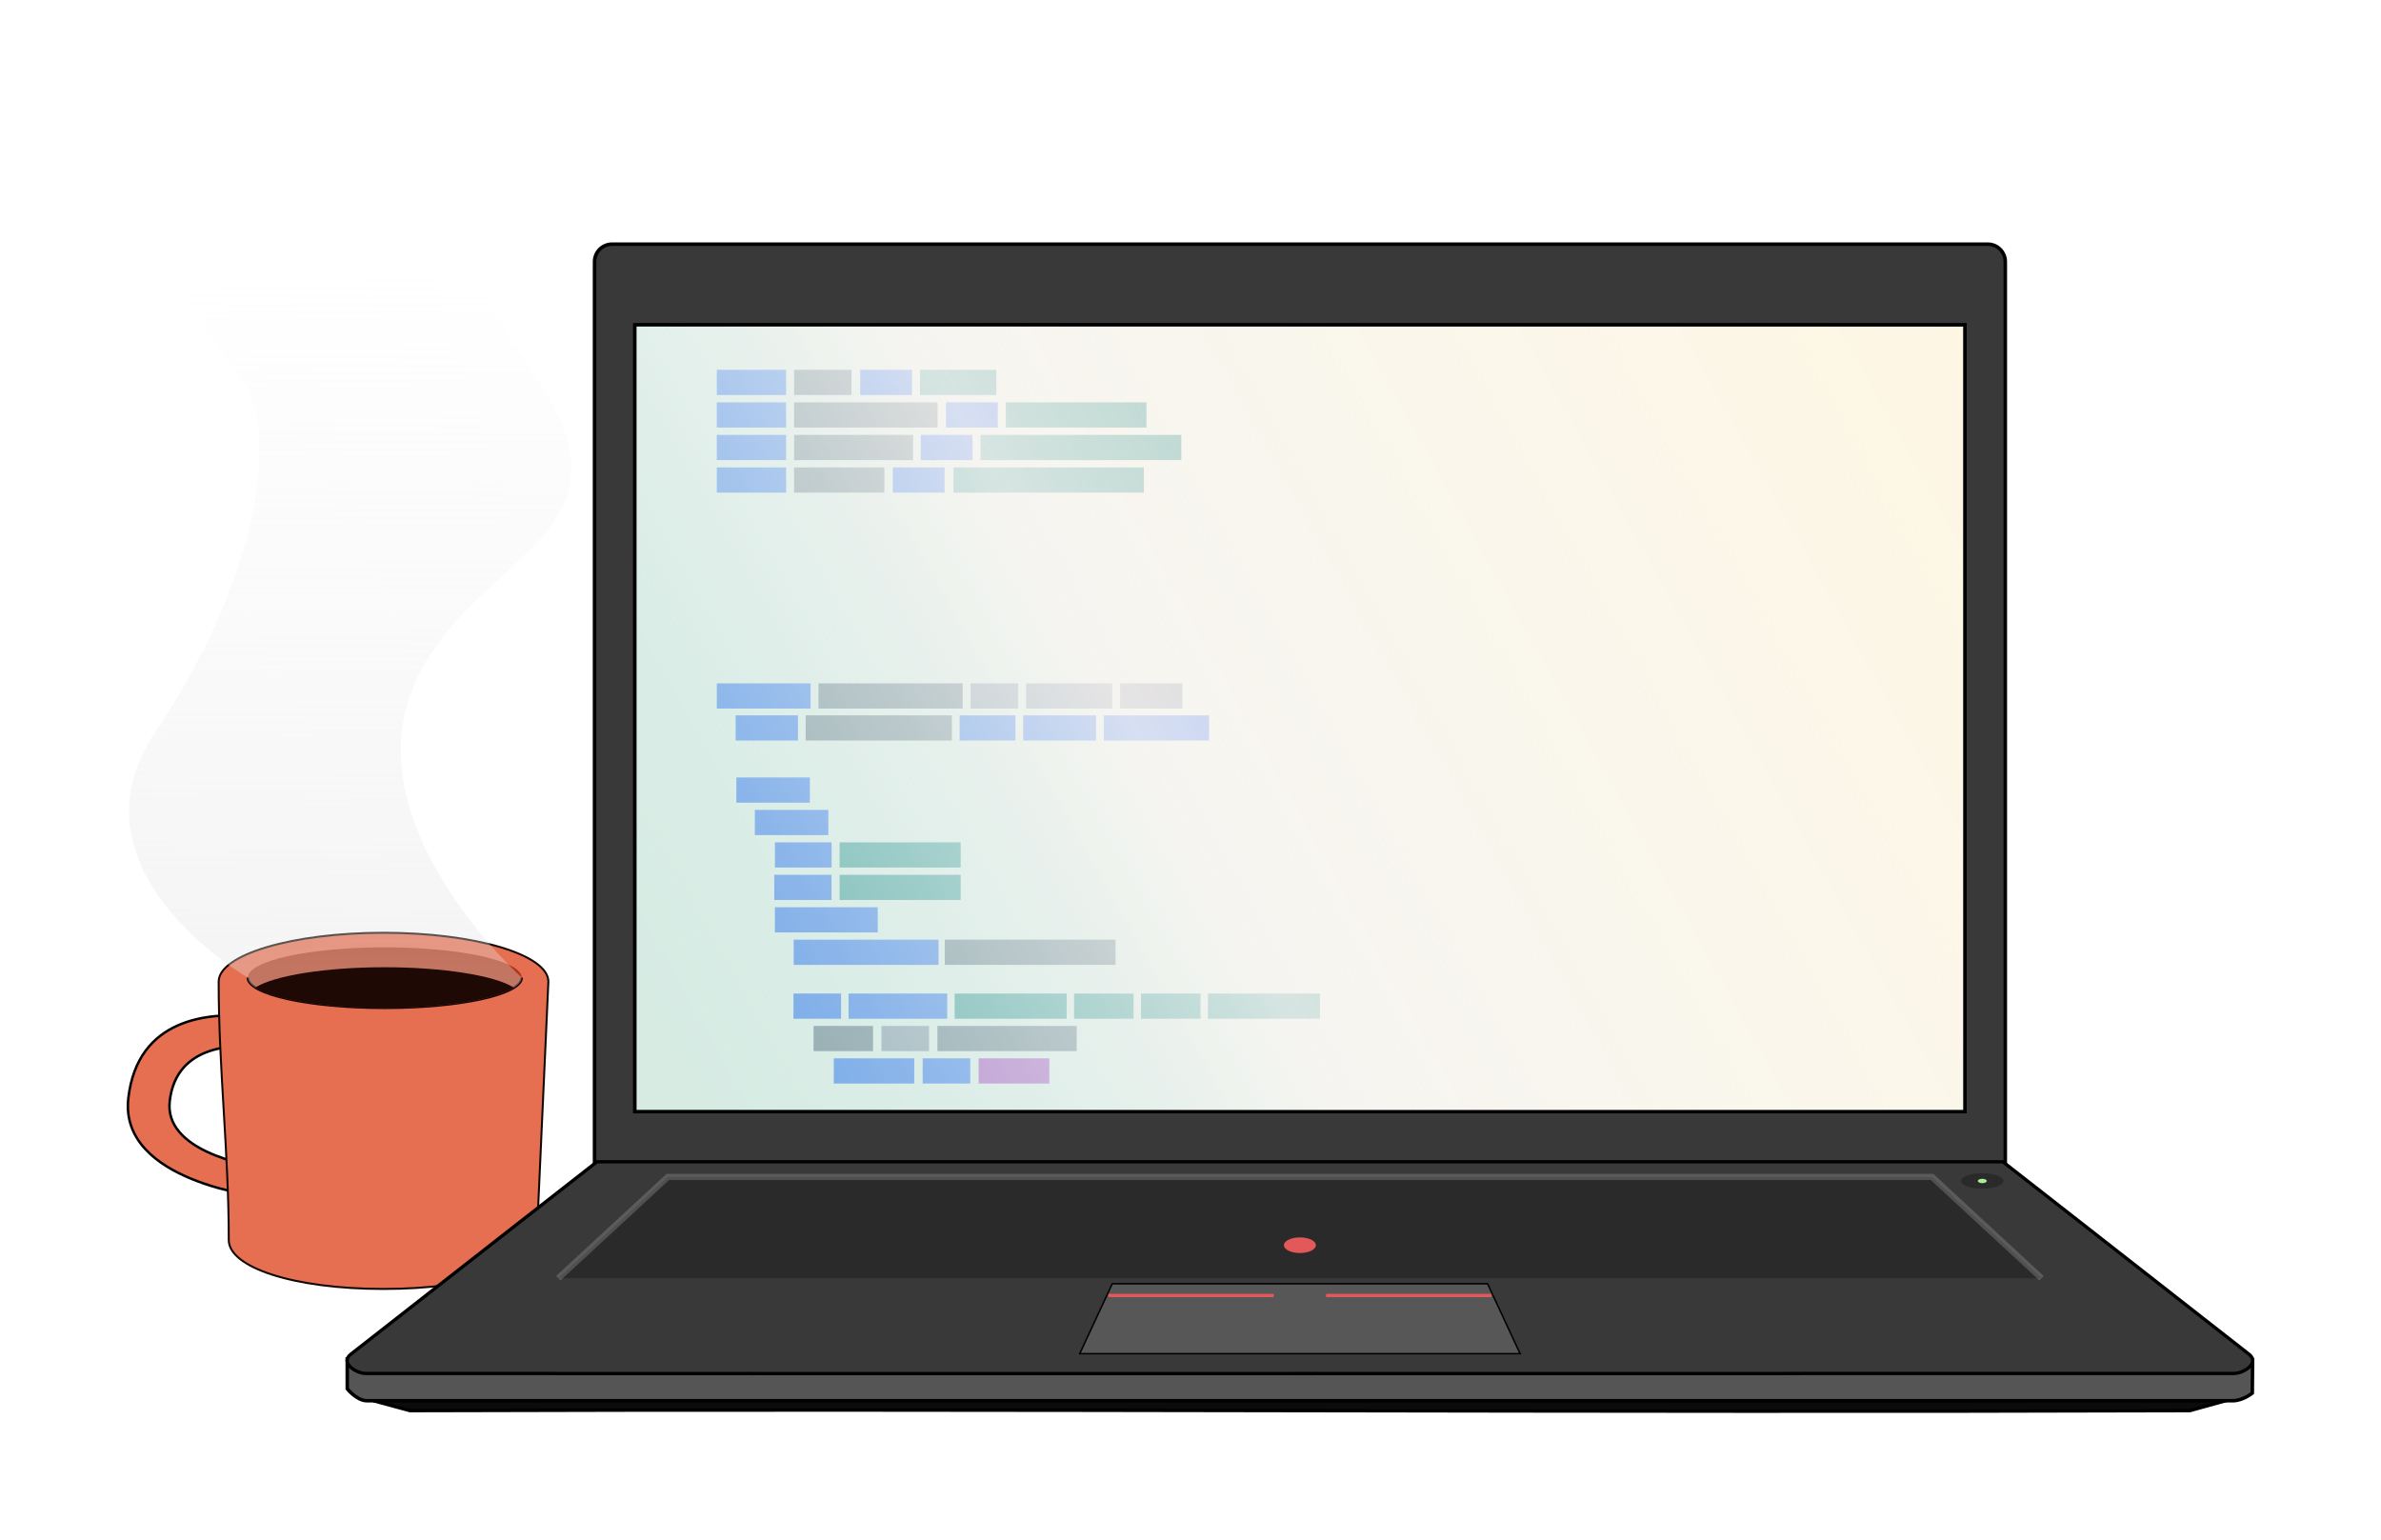
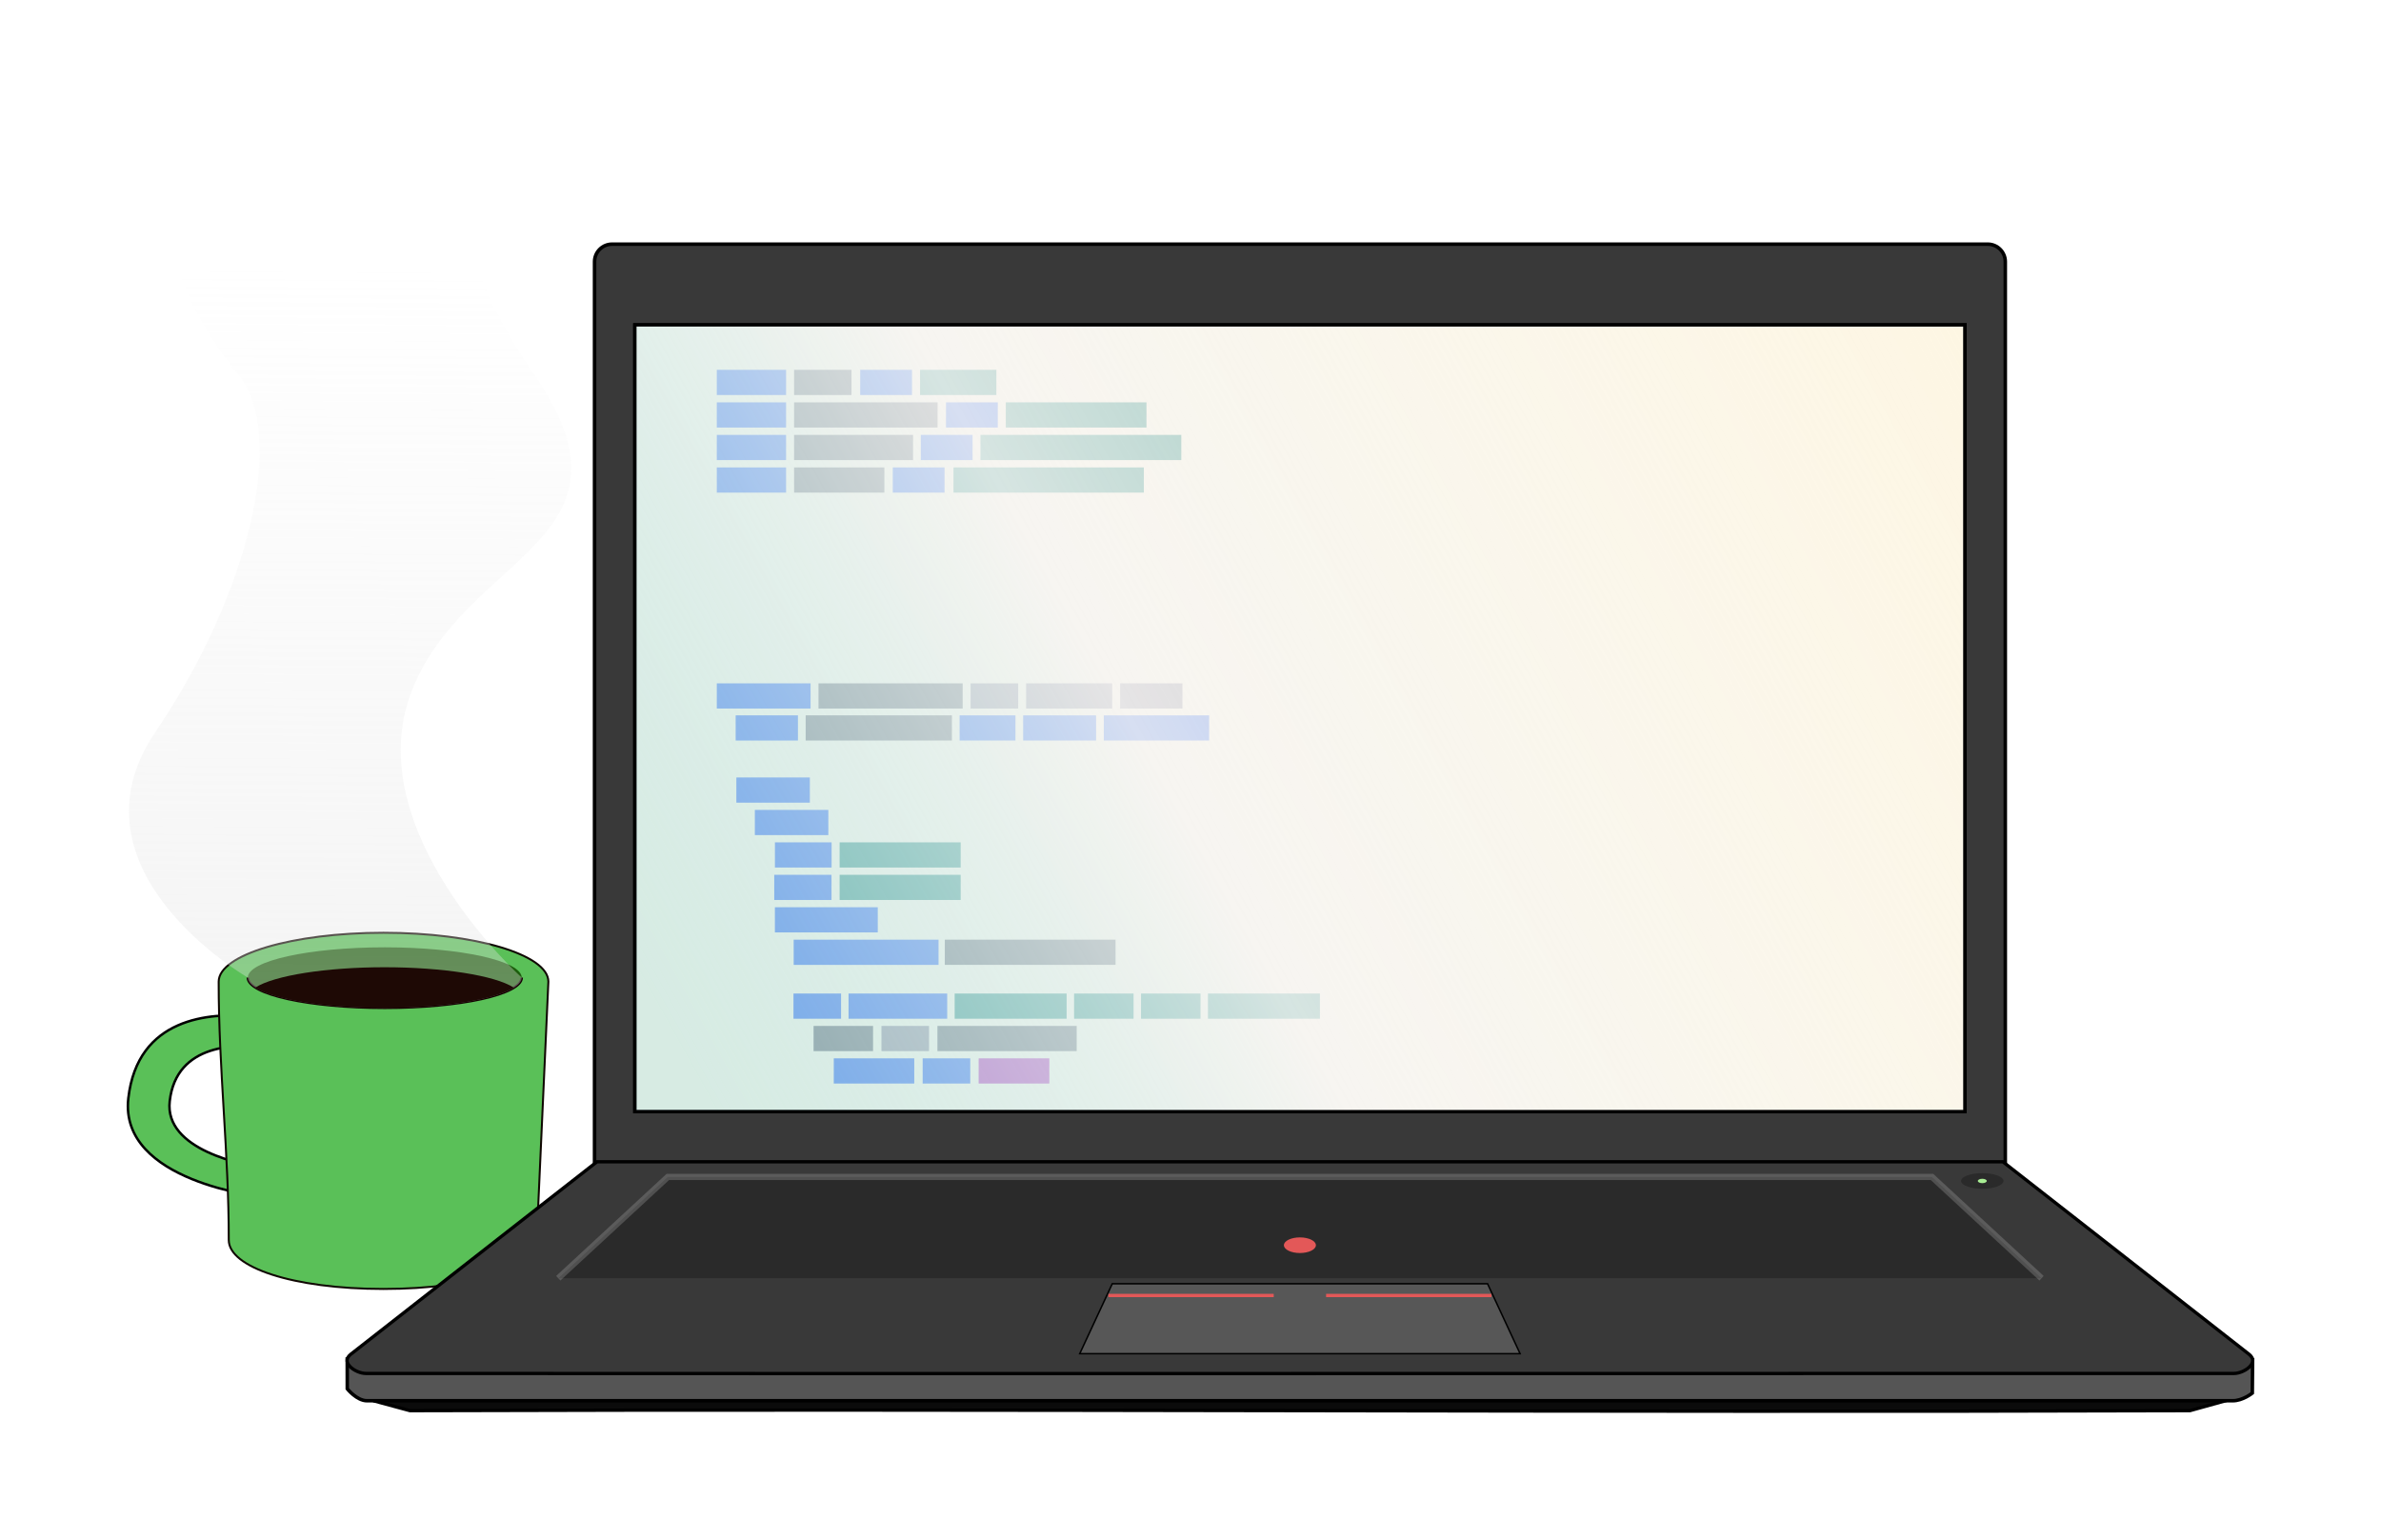
- <svg xmlns="http://www.w3.org/2000/svg" xmlns:xlink="http://www.w3.org/1999/xlink" width="721.905" height="466.787" viewBox="0 0 191.004 123.504">
-   <defs>
+ <svg xmlns="http://www.w3.org/2000/svg" xmlns:xlink="http://www.w3.org/1999/xlink" width="721.905" height="466.787" viewBox="0 0 191.004 123.504" version="1.1" id="svg1596">
+   <defs id="defs1490">
    <linearGradient id="a">
-       <stop offset="0" stop-color="#ade2ec" stop-opacity=".479" />
-       <stop offset=".297" stop-color="#f5f5f5" stop-opacity=".841" />
-       <stop offset="1" stop-color="#fff" stop-opacity="0" />
+       <stop offset="0" stop-color="#ade2ec" stop-opacity=".479" id="stop1476" />
+       <stop offset=".297" stop-color="#f5f5f5" stop-opacity=".841" id="stop1478" />
+       <stop offset="1" stop-color="#fff" stop-opacity="0" id="stop1480" />
    </linearGradient>
    <linearGradient xlink:href="#a" id="d" x1="45.353" y1="76.584" x2="175.732" y2="3.89" gradientUnits="userSpaceOnUse" />
    <linearGradient gradientTransform="translate(-24.816 -133.558)" xlink:href="#b" id="c" x1="43.682" y1="301.628" x2="44.677" y2="146.097" gradientUnits="userSpaceOnUse" />
    <linearGradient id="b">
-       <stop offset="0" stop-color="#e3e3e3" />
-       <stop offset="1" stop-color="#e3e3e3" stop-opacity="0" />
+       <stop offset="0" stop-color="#e3e3e3" id="stop1485" />
+       <stop offset="1" stop-color="#e3e3e3" stop-opacity="0" id="stop1487" />
    </linearGradient>
  </defs>
-   <path d="M20.203 81.537c-3.375-.33-9.169.076-9.908 6.565-.765 6.72 10.724 7.91 10.724 7.91l.27-2.288c-1.73-.253-8.121-1.455-7.674-5.386.533-4.678 5.436-4.624 7.855-4.304.372.05.677.103.906.149l.245-2.235s-.704-.192-1.778-.336a19.736 19.736 0 00-.64-.075z" fill="#e76f51" stroke="#000" stroke-width=".198" />
-   <path d="M30.766 74.827c-7.303 0-13.224 1.756-13.224 3.923v.009c-.005 6.906.818 13.814.809 20.72 0 2.166 5.112 3.923 12.415 3.923 7.304 0 12.187-1.759 12.285-3.923l.94-20.729c0-2.167-5.921-3.923-13.225-3.923z" fill="#e76f51" stroke="#100701" stroke-width=".158" stroke-opacity=".995" />
-   <path d="M41.853 78.423a10.987 2.426 0 01-10.987 2.426 10.987 2.426 0 01-10.986-2.426 10.987 2.426 0 0110.986-2.427 10.987 2.426 0 0110.987 2.427z" fill="#af3618" />
-   <path d="M41.853 78.423c0 1.34-4.919 2.426-10.987 2.426-6.067 0-10.986-1.087-10.986-2.426" fill="none" stroke="#120000" stroke-width=".2" />
-   <path d="M22.923 46.518c4.234-11.113 19.05-12.12 9.922-25.4-10.081-14.667-3.953-19.77-3.953-19.77L6.374 1.143C.685 7.756 5.05 16.222 9.019 20.985c3.97 4.763.926 17.595-6.614 28.708-7.54 11.112 7.408 19.711 7.408 19.711 0 1.34 4.92 2.426 10.987 2.426 6.068 0 10.987-1.086 10.987-2.426 0 0-13.097-11.774-8.864-22.886z" fill="url(#c)" transform="translate(10.066 9.018)" />
-   <path d="M30.846 77.593a10.987 2.426 0 00-10.368 1.632 10.987 2.426 0 0010.368 1.633 10.987 2.426 0 0010.37-1.632 10.987 2.426 0 00-10.37-1.633z" fill="#1e0905" />
-   <g transform="translate(17.802 -131.265)" stroke="#000">
-     <rect width="113.171" height="80.029" x="29.892" y="150.852" ry="1.407" fill="#393939" stroke-width=".283" />
-     <path d="M12.148 243.635l2.94.796c47.611-.159 95.172.158 142.782 0l2.935-.816" fill="#0b0b0b" stroke-width=".265" />
-     <path d="M10.052 240.291l152.85.06-.023 2.667s-.752.618-1.576.618H11.64c-.824 0-1.584-.96-1.584-.96z" fill="#555" stroke-width=".28" />
-     <path d="M30.083 224.467S15.549 235.82 10.318 239.92c-.835.687.443 1.524 1.223 1.524 54.006.033 104.112-.006 149.873 0 .779 0 2.057-.837 1.222-1.524-5.23-4.1-19.764-15.453-19.764-15.453z" fill="#393939" stroke-width=".265" />
+   <path d="M20.203 81.537c-3.375-.33-9.169.076-9.908 6.565-.765 6.72 10.724 7.91 10.724 7.91l.27-2.288c-1.73-.253-8.121-1.455-7.674-5.386.533-4.678 5.436-4.624 7.855-4.304.372.05.677.103.906.149l.245-2.235s-.704-.192-1.778-.336a19.736 19.736 0 00-.64-.075z" fill="#e76f51" stroke="#000" stroke-width=".198" id="path1492" style="fill:#5ac058;fill-opacity:1" />
+   <path d="M30.766 74.827c-7.303 0-13.224 1.756-13.224 3.923v.009c-.005 6.906.818 13.814.809 20.72 0 2.166 5.112 3.923 12.415 3.923 7.304 0 12.187-1.759 12.285-3.923l.94-20.729c0-2.167-5.921-3.923-13.225-3.923z" fill="#e76f51" stroke="#100701" stroke-width=".158" stroke-opacity=".995" id="path1494" style="fill:#5ac058;fill-opacity:1" />
+   <path d="M41.853 78.423a10.987 2.426 0 01-10.987 2.426 10.987 2.426 0 01-10.986-2.426 10.987 2.426 0 0110.986-2.427 10.987 2.426 0 0110.987 2.427z" fill="#af3618" id="path1496" style="fill:#1d5e0d;fill-opacity:1" />
+   <path d="M41.853 78.423c0 1.34-4.919 2.426-10.987 2.426-6.067 0-10.986-1.087-10.986-2.426" fill="none" stroke="#120000" stroke-width=".2" id="path1498" />
+   <path d="m 22.923,46.518 c 4.234,-11.113 19.05,-12.12 9.922,-25.4 C 22.764,6.451 28.892,1.348 28.892,1.348 L 6.374,1.143 C 0.685,7.756 5.05,16.222 9.019,20.985 c 3.97,4.763 0.926,17.595 -6.614,28.708 -7.54,11.112 7.408,19.711 7.408,19.711 0,1.34 4.92,2.426 10.987,2.426 6.068,0 10.987,-1.086 10.987,-2.426 0,0 -13.097,-11.774 -8.864,-22.886 z" fill="url(#c)" transform="translate(10.066,9.018)" id="path1500" />
+   <path d="M30.846 77.593a10.987 2.426 0 00-10.368 1.632 10.987 2.426 0 0010.368 1.633 10.987 2.426 0 0010.37-1.632 10.987 2.426 0 00-10.37-1.633z" fill="#1e0905" id="path1502" />
+   <g transform="translate(17.802 -131.265)" stroke="#000" id="g1512">
+     <rect width="113.171" height="80.029" x="29.892" y="150.852" ry="1.407" fill="#393939" stroke-width=".283" id="rect1504" />
+     <path d="M12.148 243.635l2.94.796c47.611-.159 95.172.158 142.782 0l2.935-.816" fill="#0b0b0b" stroke-width=".265" id="path1506" />
+     <path d="M10.052 240.291l152.85.06-.023 2.667s-.752.618-1.576.618H11.64c-.824 0-1.584-.96-1.584-.96z" fill="#555" stroke-width=".28" id="path1508" />
+     <path d="M30.083 224.467S15.549 235.82 10.318 239.92c-.835.687.443 1.524 1.223 1.524 54.006.033 104.112-.006 149.873 0 .779 0 2.057-.837 1.222-1.524-5.23-4.1-19.764-15.453-19.764-15.453z" fill="#393939" stroke-width=".265" id="path1510" />
  </g>
-   <g transform="translate(10.066 9.018)">
-     <path d="M43.507 85.398l-8.788 8.126h118.986l-8.787-8.126H88.127z" fill="#2a2a2a" />
-     <path d="M153.706 93.524l-8.788-8.126H43.507l-8.788 8.126" fill="none" stroke="#cbcbcb" stroke-width=".5" stroke-opacity=".239" />
-     <ellipse cx="94.212" cy="90.875" rx="1.284" ry=".627" fill="#e35858" />
-     <ellipse cx="148.953" cy="85.721" rx="1.702" ry=".627" fill="#2a2a2a" />
-     <ellipse cx="148.953" cy="85.721" rx=".357" ry=".176" fill="#a8ed94" />
+   <g transform="translate(10.066 9.018)" id="g1524">
+     <path d="M43.507 85.398l-8.788 8.126h118.986l-8.787-8.126H88.127z" fill="#2a2a2a" id="path1514" />
+     <path d="M153.706 93.524l-8.788-8.126H43.507l-8.788 8.126" fill="none" stroke="#cbcbcb" stroke-width=".5" stroke-opacity=".239" id="path1516" />
+     <ellipse cx="94.212" cy="90.875" rx="1.284" ry=".627" fill="#e35858" id="ellipse1518" />
+     <ellipse cx="148.953" cy="85.721" rx="1.702" ry=".627" fill="#2a2a2a" id="ellipse1520" />
+     <ellipse cx="148.953" cy="85.721" rx=".357" ry=".176" fill="#a8ed94" id="ellipse1522" />
  </g>
-   <path d="M89.226 102.985l-2.61 5.61h35.326l-2.61-5.61h-16.859z" fill="#575757" stroke="#000" stroke-width=".12" />
-   <path d="M88.916 103.927h13.263m4.199 0h13.264" fill="#e35858" stroke="#e35858" stroke-width=".265" />
-   <path fill="#fdf4db" stroke="#000" stroke-width=".267" d="M50.925 26.06h106.706v63.12H50.925z" />
-   <path fill="#356ae3" d="M57.502 29.668h5.558v2.021h-5.558zm11.506 0h4.154v2.021h-4.154z" />
-   <path fill="#6e6e6e" d="M63.702 29.668h4.604v2.021h-4.604z" />
-   <path fill="#348f7a" d="M73.808 29.668h6.12v2.021h-6.12z" />
-   <path fill="#356ae3" d="M57.502 32.278h5.558v2.021h-5.558zm18.386 0h4.154v2.021h-4.154z" />
-   <path fill="#6e6e6e" d="M63.702 32.278h11.51v2.021h-11.51z" />
-   <path fill="#348f7a" d="M80.686 32.278H91.97v2.021H80.686z" />
-   <path fill="#356ae3" d="M57.502 34.888h5.558v2.021h-5.558zm16.365 0h4.154v2.021h-4.154z" />
-   <path fill="#6e6e6e" d="M63.702 34.888h9.544v2.021h-9.544z" />
-   <path fill="#348f7a" d="M78.653 34.888h16.112v2.021H78.653z" />
-   <path fill="#356ae3" d="M57.502 37.498h5.558v2.021h-5.558zm14.116 0h4.154v2.021h-4.154z" />
-   <path fill="#6e6e6e" d="M63.702 37.498h7.242v2.021h-7.242z" />
-   <path fill="#348f7a" d="M76.49 37.498h15.27v2.021H76.49z" />
-   <path fill="#356ae3" d="M57.502 54.82h7.523v2.02h-7.523z" />
-   <path fill="#6e6e6e" d="M65.661 54.82h11.565v2.02H65.661z" />
-   <path fill="#948d93" d="M77.862 54.82h3.818v2.02h-3.818zm4.453 0h6.905v2.02h-6.905zm7.542 0h4.997v2.02h-4.997z" />
-   <path fill="#356ae3" d="M59.071 62.37h5.895v2.021h-5.895zm1.483 2.602h5.895v2.021h-5.895zm1.611 2.603h4.547v2.02h-4.547z" />
-   <path fill="#348f7a" d="M67.354 67.575h9.712v2.02h-9.712z" />
-   <path fill="#356ae3" d="M62.11 70.178h4.594v2.02H62.11z" />
-   <path fill="#348f7a" d="M67.354 70.178h9.712v2.02h-9.712z" />
-   <path fill="#356ae3" d="M62.162 72.78h8.253v2.02h-8.253z" />
-   <path fill="#6e6e6e" d="M75.793 75.382h13.698v2.021H75.793z" />
-   <path fill="#356ae3" d="M63.668 75.382H75.29v2.021H63.67zm-.015 4.321h3.818v2.021h-3.818zm4.417 0h7.915v2.021H68.07z" />
-   <path fill="#348f7a" d="M76.583 79.703h8.982v2.021h-8.982zm9.58 0h4.772v2.021h-4.772zm5.37 0h4.772v2.021h-4.772zm5.37 0h8.982v2.021h-8.982z" />
-   <path fill="#6e6e6e" d="M65.265 82.302h4.772v2.021h-4.772z" />
-   <path fill="#948d93" d="M70.71 82.302h3.818v2.021H70.71z" />
-   <path fill="#6e6e6e" d="M75.201 82.302h11.172v2.021H75.201z" />
-   <path fill="#356ae3" d="M66.886 84.902h6.456v2.021h-6.456zm7.13 0h3.818v2.021h-3.818z" />
-   <path fill="#b83aae" d="M78.507 84.902h5.67v2.021h-5.67z" />
-   <path fill="#356ae3" d="M59.015 57.386h4.997v2.02h-4.997z" />
-   <path fill="#6e6e6e" d="M64.63 57.386h11.732v2.02H64.63z" />
-   <path fill="#356ae3" d="M76.98 57.386h4.48v2.02h-4.48zm5.098 0h5.851v2.02h-5.85zm6.469 0h8.45v2.02h-8.45z" />
-   <path fill="url(#d)" stroke="#000" stroke-width=".267" d="M40.859 17.041h106.706v63.122H40.859z" transform="translate(10.066 9.018)" />
+   <path d="M89.226 102.985l-2.61 5.61h35.326l-2.61-5.61h-16.859z" fill="#575757" stroke="#000" stroke-width=".12" id="path1526" />
+   <path d="M88.916 103.927h13.263m4.199 0h13.264" fill="#e35858" stroke="#e35858" stroke-width=".265" id="path1528" />
+   <path fill="#fdf4db" stroke="#000" stroke-width=".267" d="M50.925 26.06h106.706v63.12H50.925z" id="path1530" />
+   <path fill="#356ae3" d="M57.502 29.668h5.558v2.021h-5.558zm11.506 0h4.154v2.021h-4.154z" id="path1532" />
+   <path fill="#6e6e6e" d="M63.702 29.668h4.604v2.021h-4.604z" id="path1534" />
+   <path fill="#348f7a" d="M73.808 29.668h6.12v2.021h-6.12z" id="path1536" />
+   <path fill="#356ae3" d="M57.502 32.278h5.558v2.021h-5.558zm18.386 0h4.154v2.021h-4.154z" id="path1538" />
+   <path fill="#6e6e6e" d="M63.702 32.278h11.51v2.021h-11.51z" id="path1540" />
+   <path fill="#348f7a" d="M80.686 32.278H91.97v2.021H80.686z" id="path1542" />
+   <path fill="#356ae3" d="M57.502 34.888h5.558v2.021h-5.558zm16.365 0h4.154v2.021h-4.154z" id="path1544" />
+   <path fill="#6e6e6e" d="M63.702 34.888h9.544v2.021h-9.544z" id="path1546" />
+   <path fill="#348f7a" d="M78.653 34.888h16.112v2.021H78.653z" id="path1548" />
+   <path fill="#356ae3" d="M57.502 37.498h5.558v2.021h-5.558zm14.116 0h4.154v2.021h-4.154z" id="path1550" />
+   <path fill="#6e6e6e" d="M63.702 37.498h7.242v2.021h-7.242z" id="path1552" />
+   <path fill="#348f7a" d="M76.49 37.498h15.27v2.021H76.49z" id="path1554" />
+   <path fill="#356ae3" d="M57.502 54.82h7.523v2.02h-7.523z" id="path1556" />
+   <path fill="#6e6e6e" d="M65.661 54.82h11.565v2.02H65.661z" id="path1558" />
+   <path fill="#948d93" d="M77.862 54.82h3.818v2.02h-3.818zm4.453 0h6.905v2.02h-6.905zm7.542 0h4.997v2.02h-4.997z" id="path1560" />
+   <path fill="#356ae3" d="M59.071 62.37h5.895v2.021h-5.895zm1.483 2.602h5.895v2.021h-5.895zm1.611 2.603h4.547v2.02h-4.547z" id="path1562" />
+   <path fill="#348f7a" d="M67.354 67.575h9.712v2.02h-9.712z" id="path1564" />
+   <path fill="#356ae3" d="M62.11 70.178h4.594v2.02H62.11z" id="path1566" />
+   <path fill="#348f7a" d="M67.354 70.178h9.712v2.02h-9.712z" id="path1568" />
+   <path fill="#356ae3" d="M62.162 72.78h8.253v2.02h-8.253z" id="path1570" />
+   <path fill="#6e6e6e" d="M75.793 75.382h13.698v2.021H75.793z" id="path1572" />
+   <path fill="#356ae3" d="M63.668 75.382H75.29v2.021H63.67zm-.015 4.321h3.818v2.021h-3.818zm4.417 0h7.915v2.021H68.07z" id="path1574" />
+   <path fill="#348f7a" d="M76.583 79.703h8.982v2.021h-8.982zm9.58 0h4.772v2.021h-4.772zm5.37 0h4.772v2.021h-4.772zm5.37 0h8.982v2.021h-8.982z" id="path1576" />
+   <path fill="#6e6e6e" d="M65.265 82.302h4.772v2.021h-4.772z" id="path1578" />
+   <path fill="#948d93" d="M70.71 82.302h3.818v2.021H70.71z" id="path1580" />
+   <path fill="#6e6e6e" d="M75.201 82.302h11.172v2.021H75.201z" id="path1582" />
+   <path fill="#356ae3" d="M66.886 84.902h6.456v2.021h-6.456zm7.13 0h3.818v2.021h-3.818z" id="path1584" />
+   <path fill="#b83aae" d="M78.507 84.902h5.67v2.021h-5.67z" id="path1586" />
+   <path fill="#356ae3" d="M59.015 57.386h4.997v2.02h-4.997z" id="path1588" />
+   <path fill="#6e6e6e" d="M64.63 57.386h11.732v2.02H64.63z" id="path1590" />
+   <path fill="#356ae3" d="M76.98 57.386h4.48v2.02h-4.48zm5.098 0h5.851v2.02h-5.85zm6.469 0h8.45v2.02h-8.45z" id="path1592" />
+   <path fill="url(#d)" stroke="#000" stroke-width=".267" d="M40.859 17.041h106.706v63.122H40.859z" transform="translate(10.066 9.018)" id="path1594" />
</svg>
